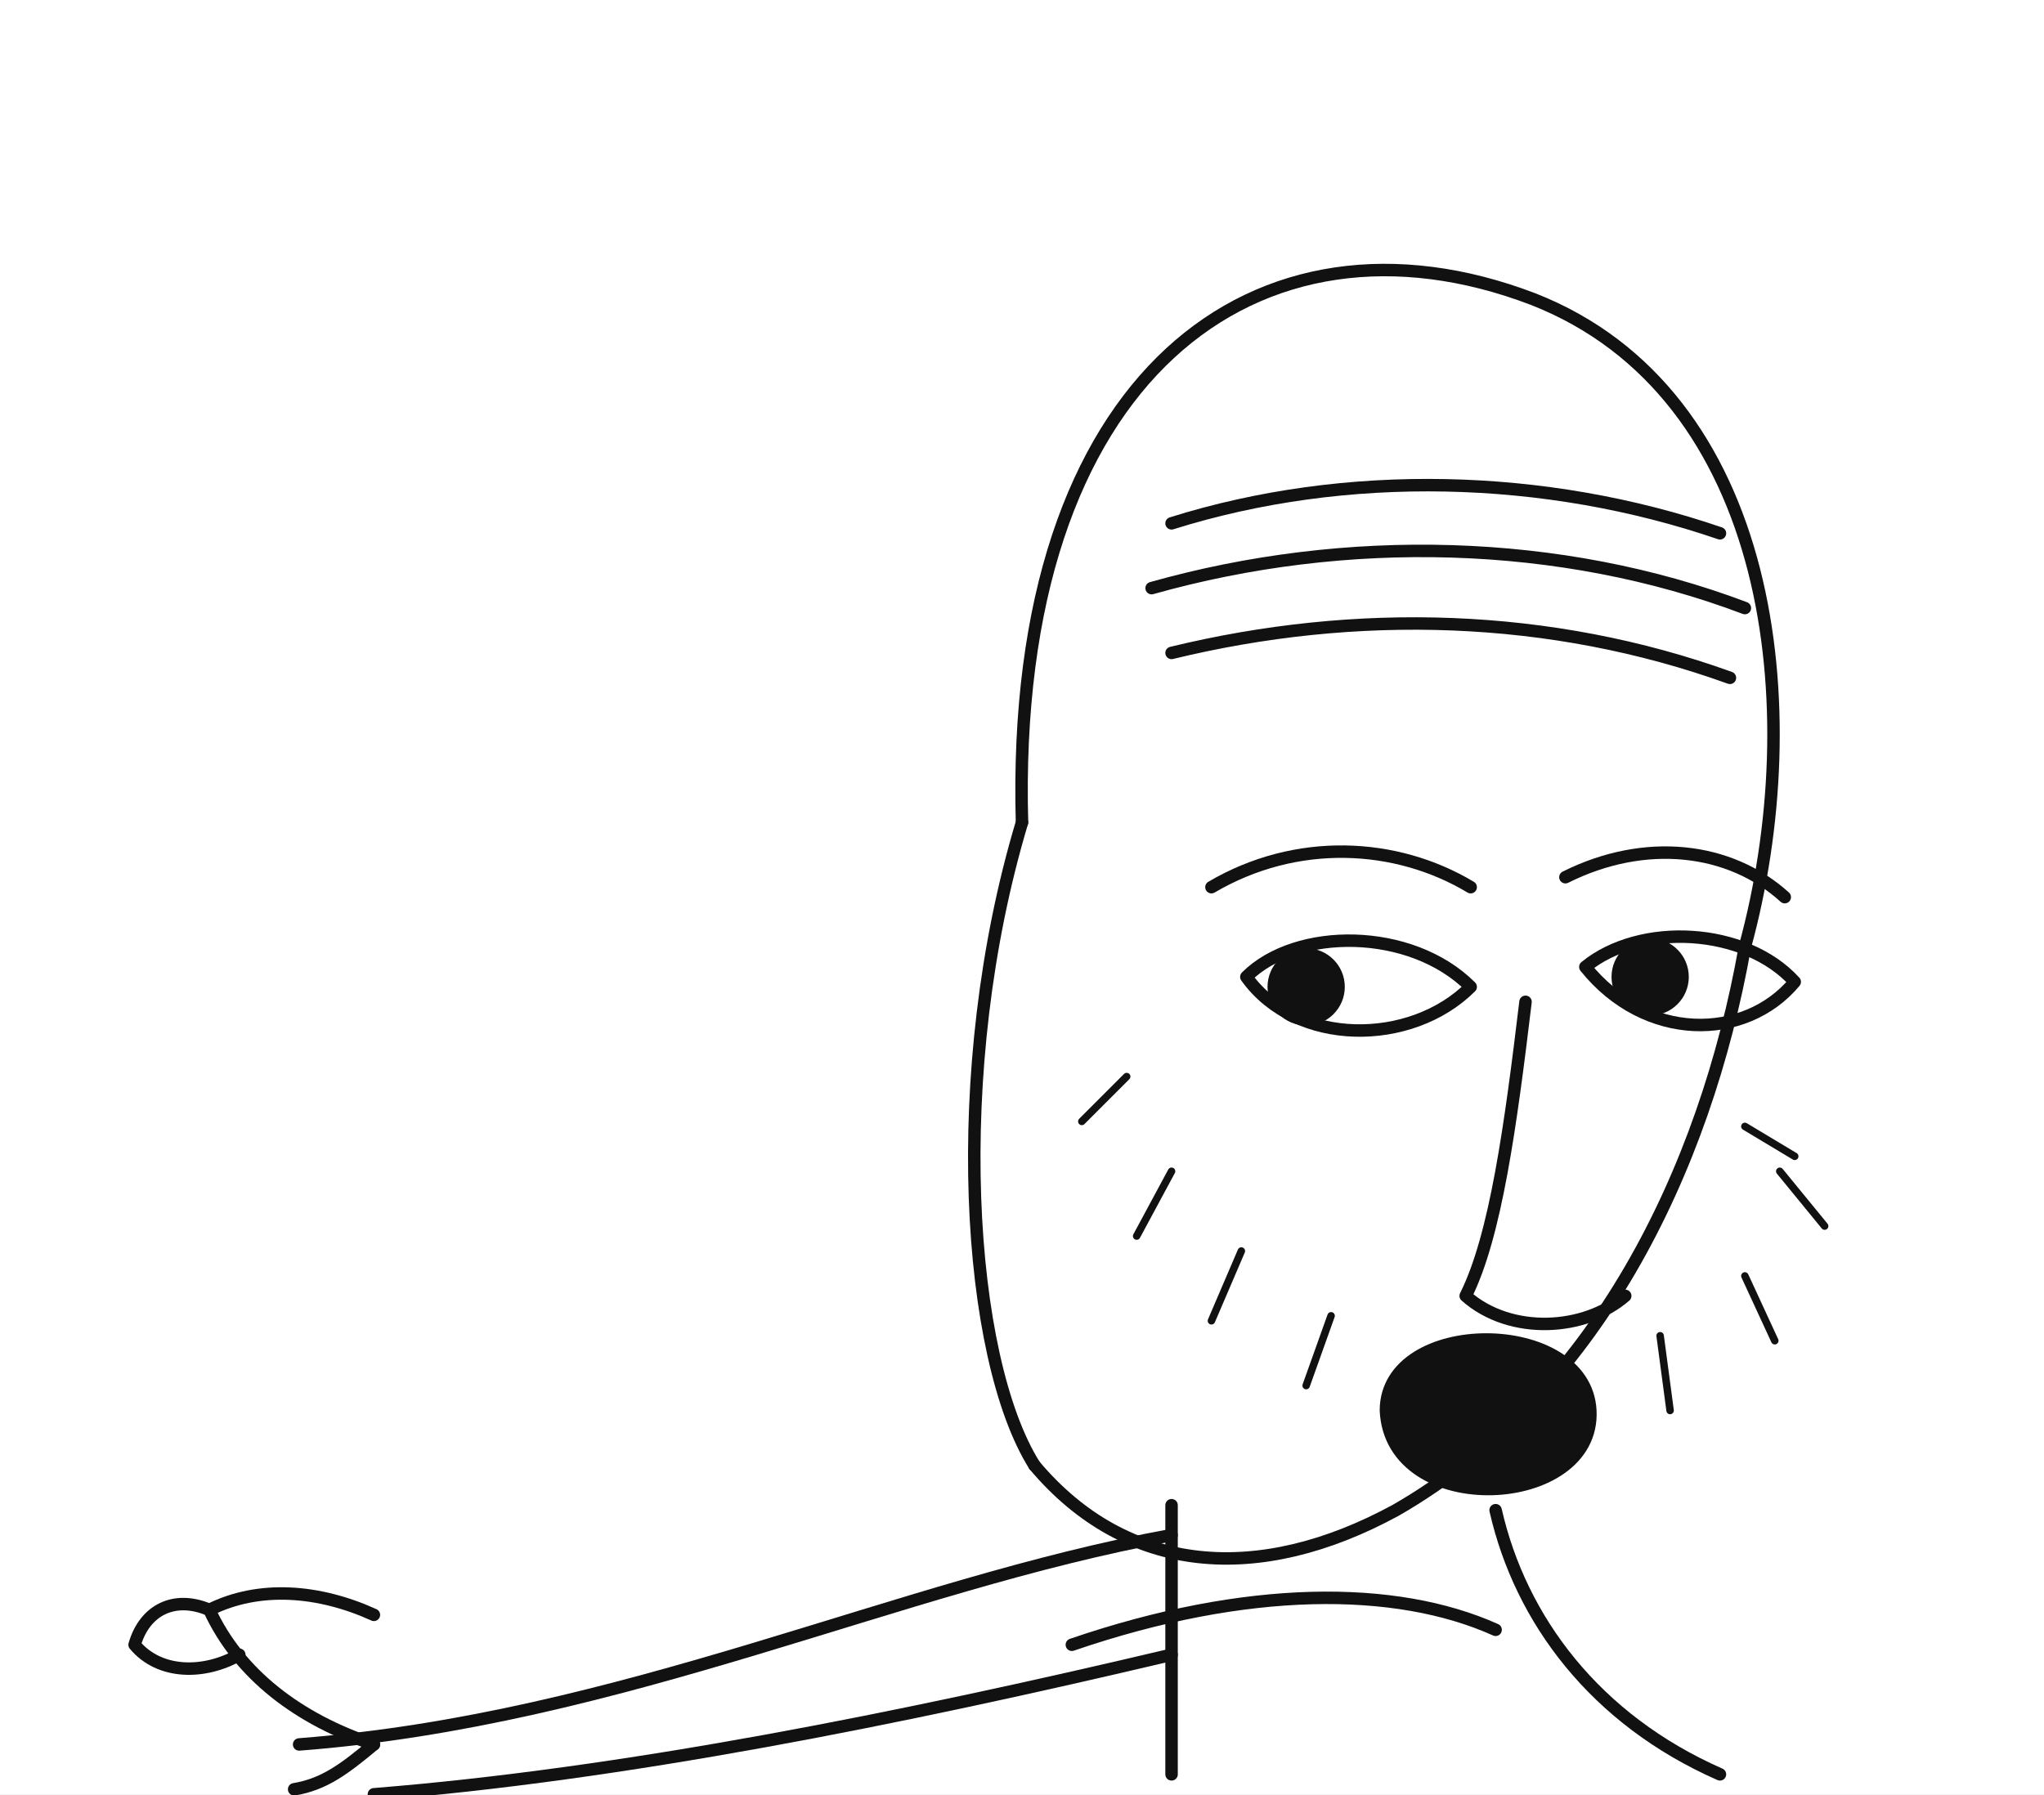
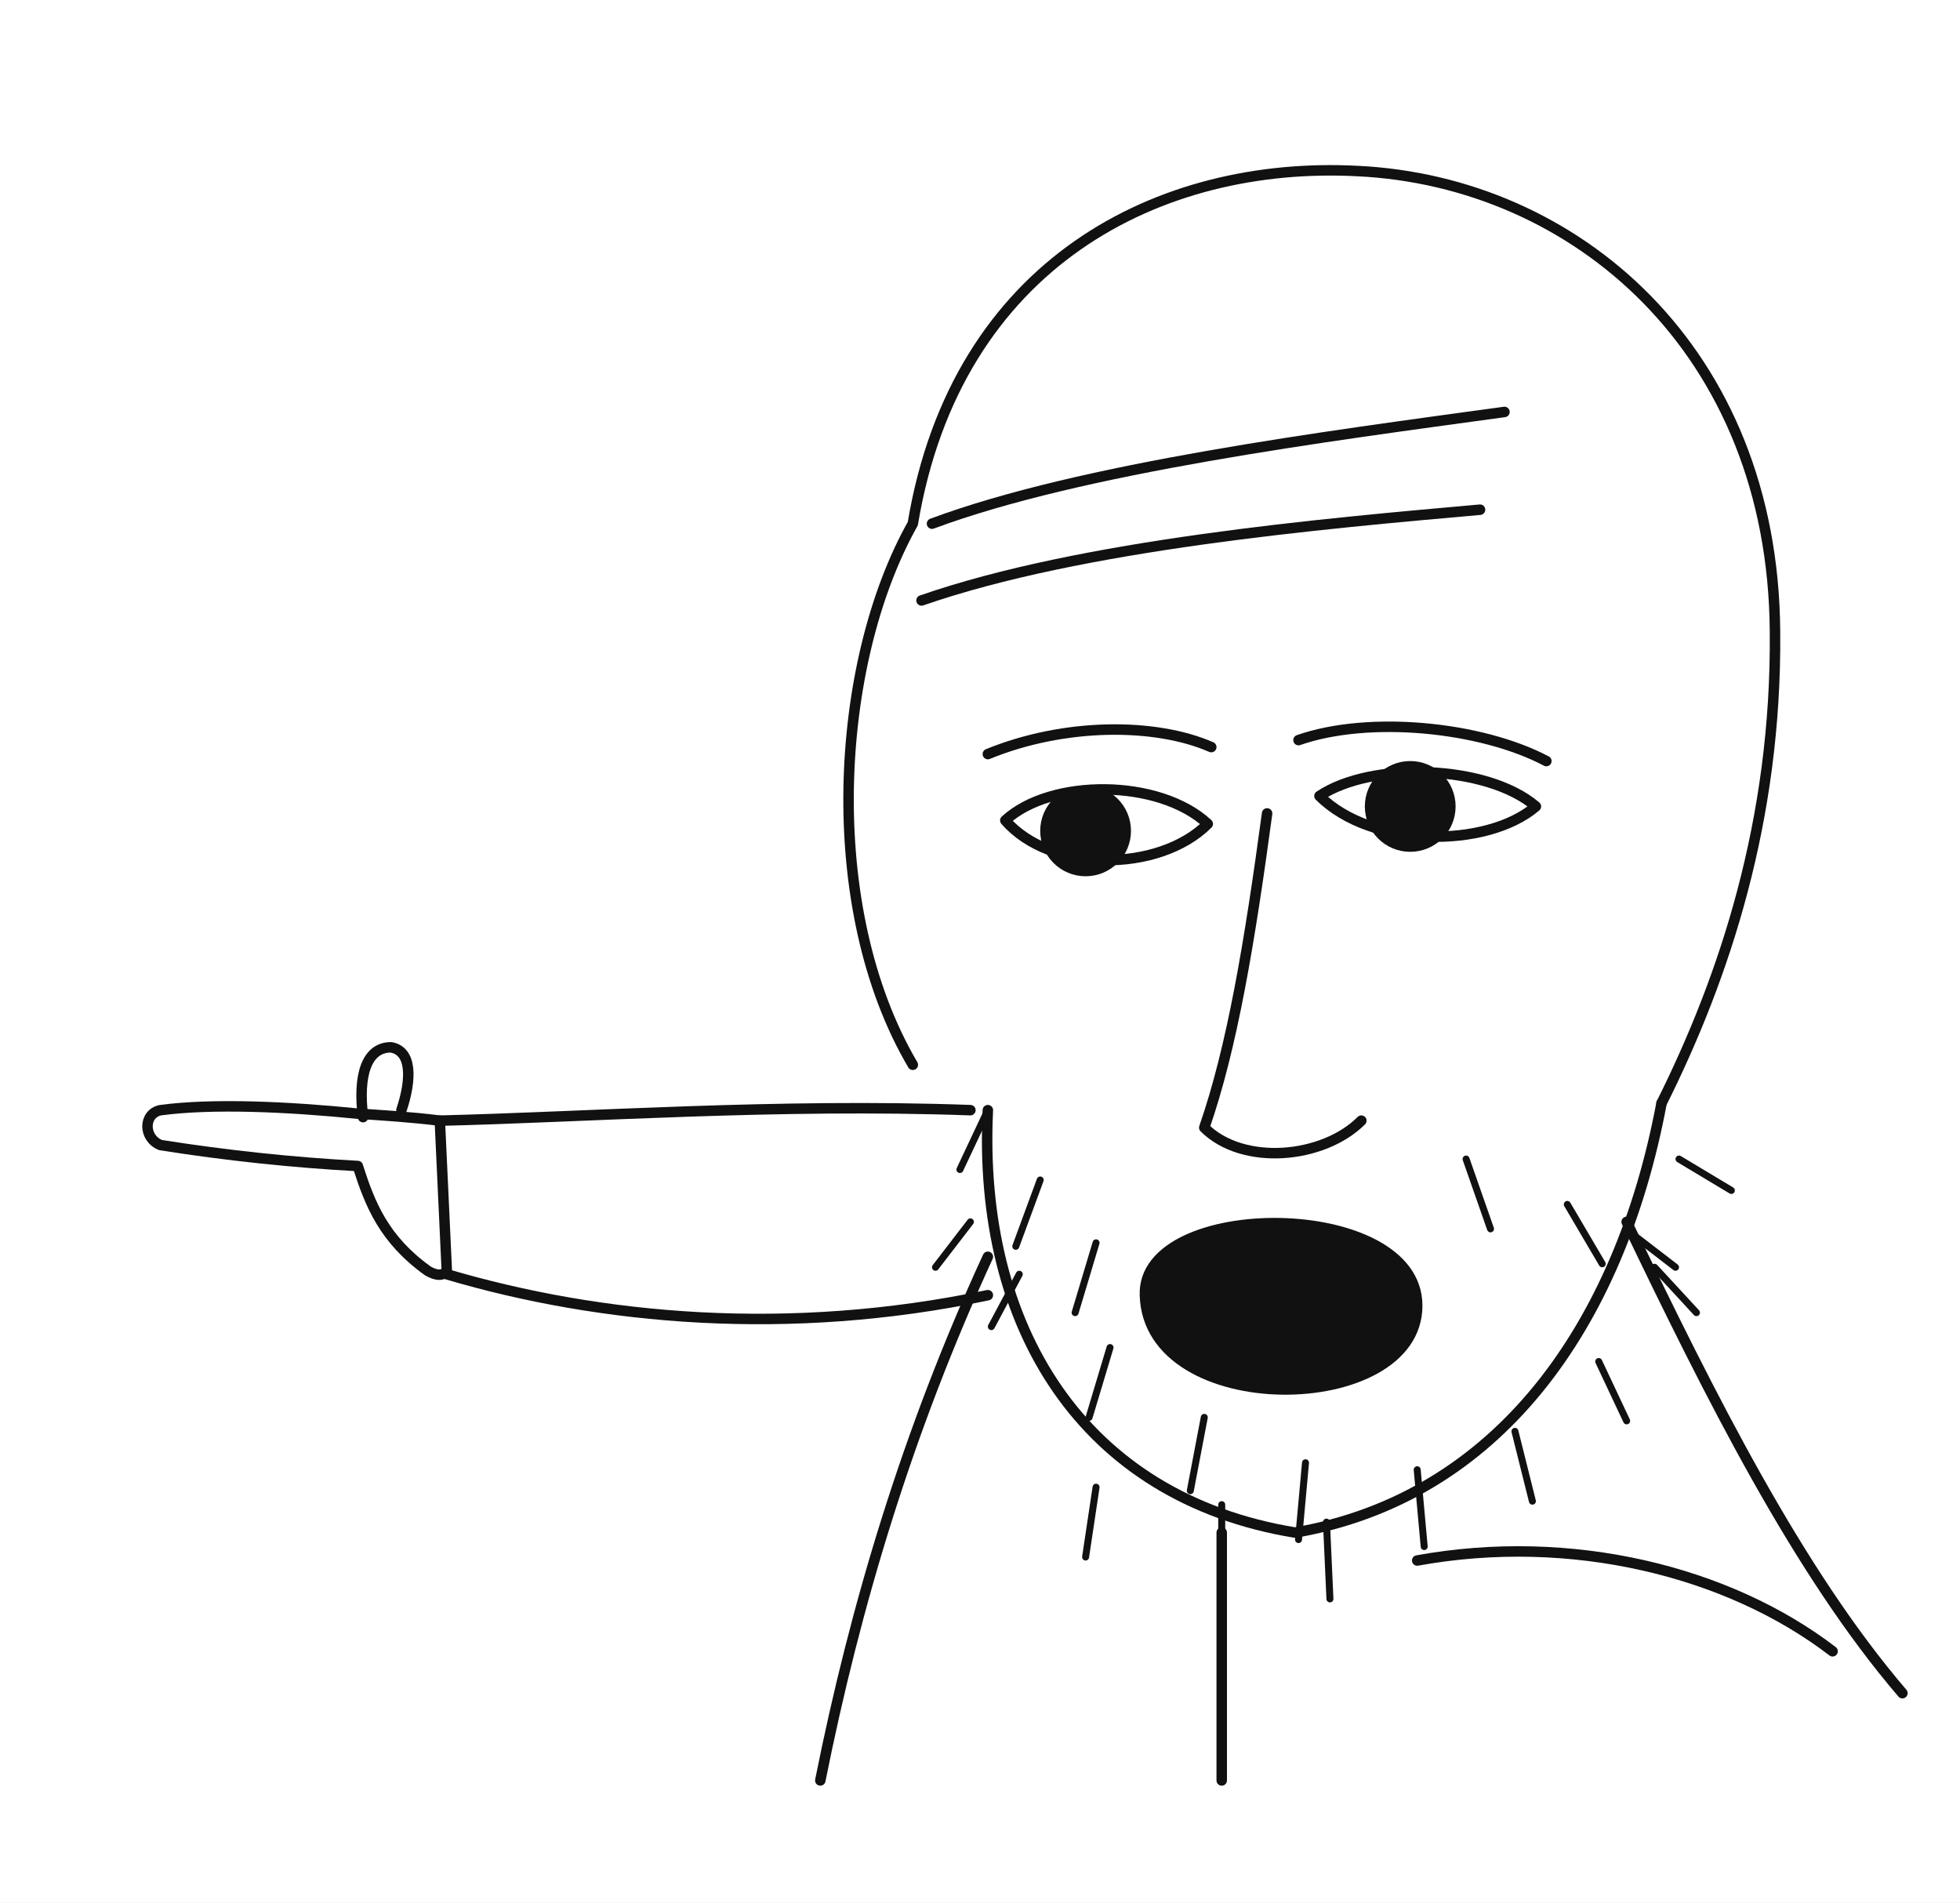
- <svg xmlns="http://www.w3.org/2000/svg" viewBox="0 0 820 720" width="820" height="720">
-   <rect width="820" height="720" fill="#ffffff" />
-   <g fill="none" stroke="#111111" stroke-width="5" stroke-linecap="round" stroke-linejoin="round">
-     <path d="M410 330              C405 150 505 78 615 120              C712 158 726 285 700 380              C684 470 640 560 560 606              C505 636 452 632 415 588" />
-     <path d="M415 588 C388 545 380 430 410 330" />
-     <path d="M470 210 C540 188 620 190 690 214" />
-     <path d="M462 236 C540 214 626 216 700 244" />
-     <path d="M470 262 C544 244 622 246 694 272" />
-     <path d="M486 356 C520 336 560 338 590 356" />
-     <path d="M628 352 C660 336 694 340 716 360" />
-     <path d="M500 392 C520 372 566 372 590 396 C566 420 520 420 500 392 Z" />
-     <path d="M636 388 C658 370 700 372 720 394 C700 418 660 418 636 388 Z" />
-     <circle cx="524" cy="396" r="13" fill="#111" />
-     <circle cx="662" cy="392" r="13" fill="#111" />
-     <path d="M612 402 C606 452 600 496 588 520 C606 536 636 534 652 520" />
-     <path d="M556 566 C556 528 636 528 638 566 C640 606 558 610 556 566 Z" fill="#111" stroke="#111" />
-     <g stroke-width="3">
-       <path d="M470 470 l-14 26 M498 502 l-12 28 M534 528 l-10 28 M576 546 l-8 30                M624 548 l-4 30 M666 536 l4 30 M700 512 l12 26 M714 470 l18 22                M452 432 l-18 18 M700 452 l20 12" />
+ <svg xmlns="http://www.w3.org/2000/svg" viewBox="0 0 1123 1090" width="1123" height="1090">
+   <rect width="1123" height="1090" fill="#ffffff" />
+   <g fill="none" stroke="#111111" stroke-width="6" stroke-linecap="round" stroke-linejoin="round">
+     <path d="M523 610              C470 520 478 380 523 300              C548 150 665 92 778 98              C902 104 1016 200 1017 362              C1018 470 988 560 952 632" />
+     <path d="M534 300 C620 268 760 250 862 236" />
+     <path d="M528 344 C620 312 758 300 848 292" />
+     <path d="M566 432 C610 414 662 414 694 428" />
+     <path d="M744 424 C784 410 848 416 886 436" />
+     <path d="M576 470 C602 446 664 446 692 472 C664 500 602 500 576 470 Z" />
+     <path d="M756 456 C786 436 852 438 880 462 C852 486 786 486 756 456 Z" />
+     <circle cx="622" cy="476" r="23" fill="#111" />
+     <circle cx="808" cy="462" r="23" fill="#111" />
+     <path d="M726 466 C716 540 706 600 690 646 C712 668 758 664 780 642" />
+     <path d="M656 742 C654 686 812 686 812 748 C812 812 658 814 656 742 Z" fill="#111" stroke="#111" />
+     <g stroke-width="4">
+       <path d="M566 636 l-16 34 M596 676 l-14 38 M628 712 l-12 40 M584 730 l-16 30                M636 772 l-12 40 M690 812 l-8 42 M748 838 l-4 44 M812 842 l4 44                M868 820 l10 40 M916 780 l16 34 M948 726 l24 26 M962 664 l30 18                M898 690 l20 34 M840 664 l14 40 M556 700 l-20 26 M934 706 l26 20                M700 862 l0 44 M760 872 l2 44 M628 852 l-6 40" />
    </g>
-     <path d="M470 604 C470 648 470 680 470 712" />
-     <path d="M600 606 C610 650 640 690 690 712" />
-     <path d="M430 660 C500 636 560 636 600 654" />
-     <path d="M470 616 C360 636 250 690 120 700" />
-     <path d="M470 664 C360 690 250 712 150 720" />
-     <path d="M150 700 C120 690 96 672 84 646 C104 636 128 638 150 648" />
-     <path d="M84 646 C70 640 58 646 54 660 C64 672 82 672 96 664" />
-     <path d="M150 700 C138 710 130 716 118 718" />
+     <path d="M566 636 C560 760 620 858 742 878 C858 858 928 760 952 632" />
+     <path d="M700 878 C700 930 700 970 700 1020" />
+     <path d="M932 700 C980 800 1030 900 1090 970" />
+     <path d="M812 894 C900 878 990 900 1050 946" />
+     <path d="M566 720 C520 820 490 920 470 1020" />
+     <path d="M556 636 C446 632 336 640 252 642" />
+     <path d="M566 742 C452 766 344 756 256 730" />
+     <path d="M252 642              C236 640 220 639 205 638              C165 634 122 632 92 636              C82 638 82 652 92 656              C130 662 168 666 205 668              C212 690 220 710 245 728              C250 731 254 731 256 728 Z" />
+     <path d="M208 640 C205 616 210 600 224 600 C236 602 236 618 230 636" />
  </g>
</svg>
